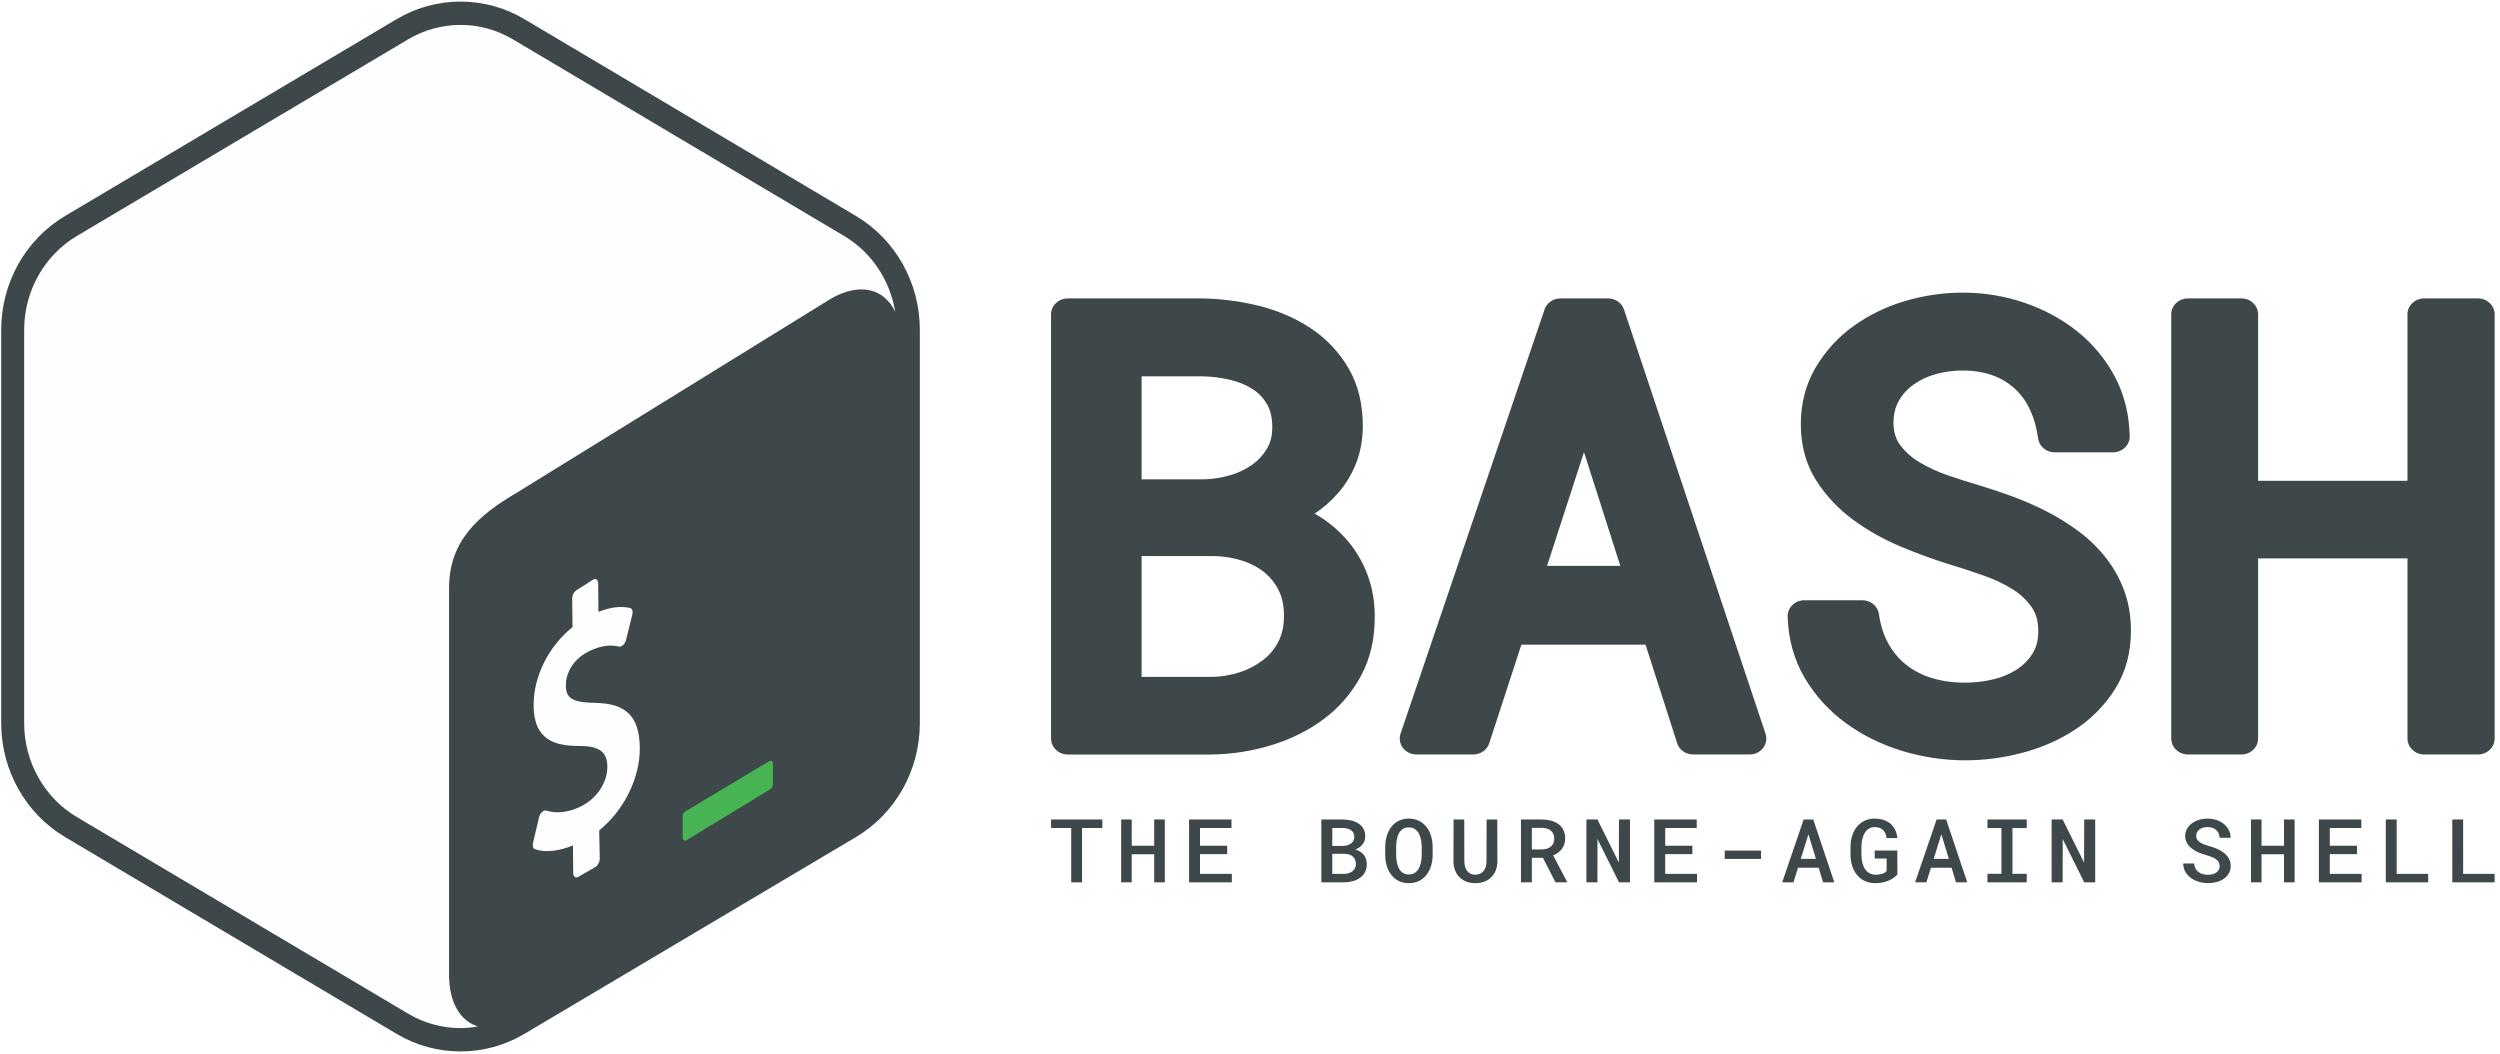
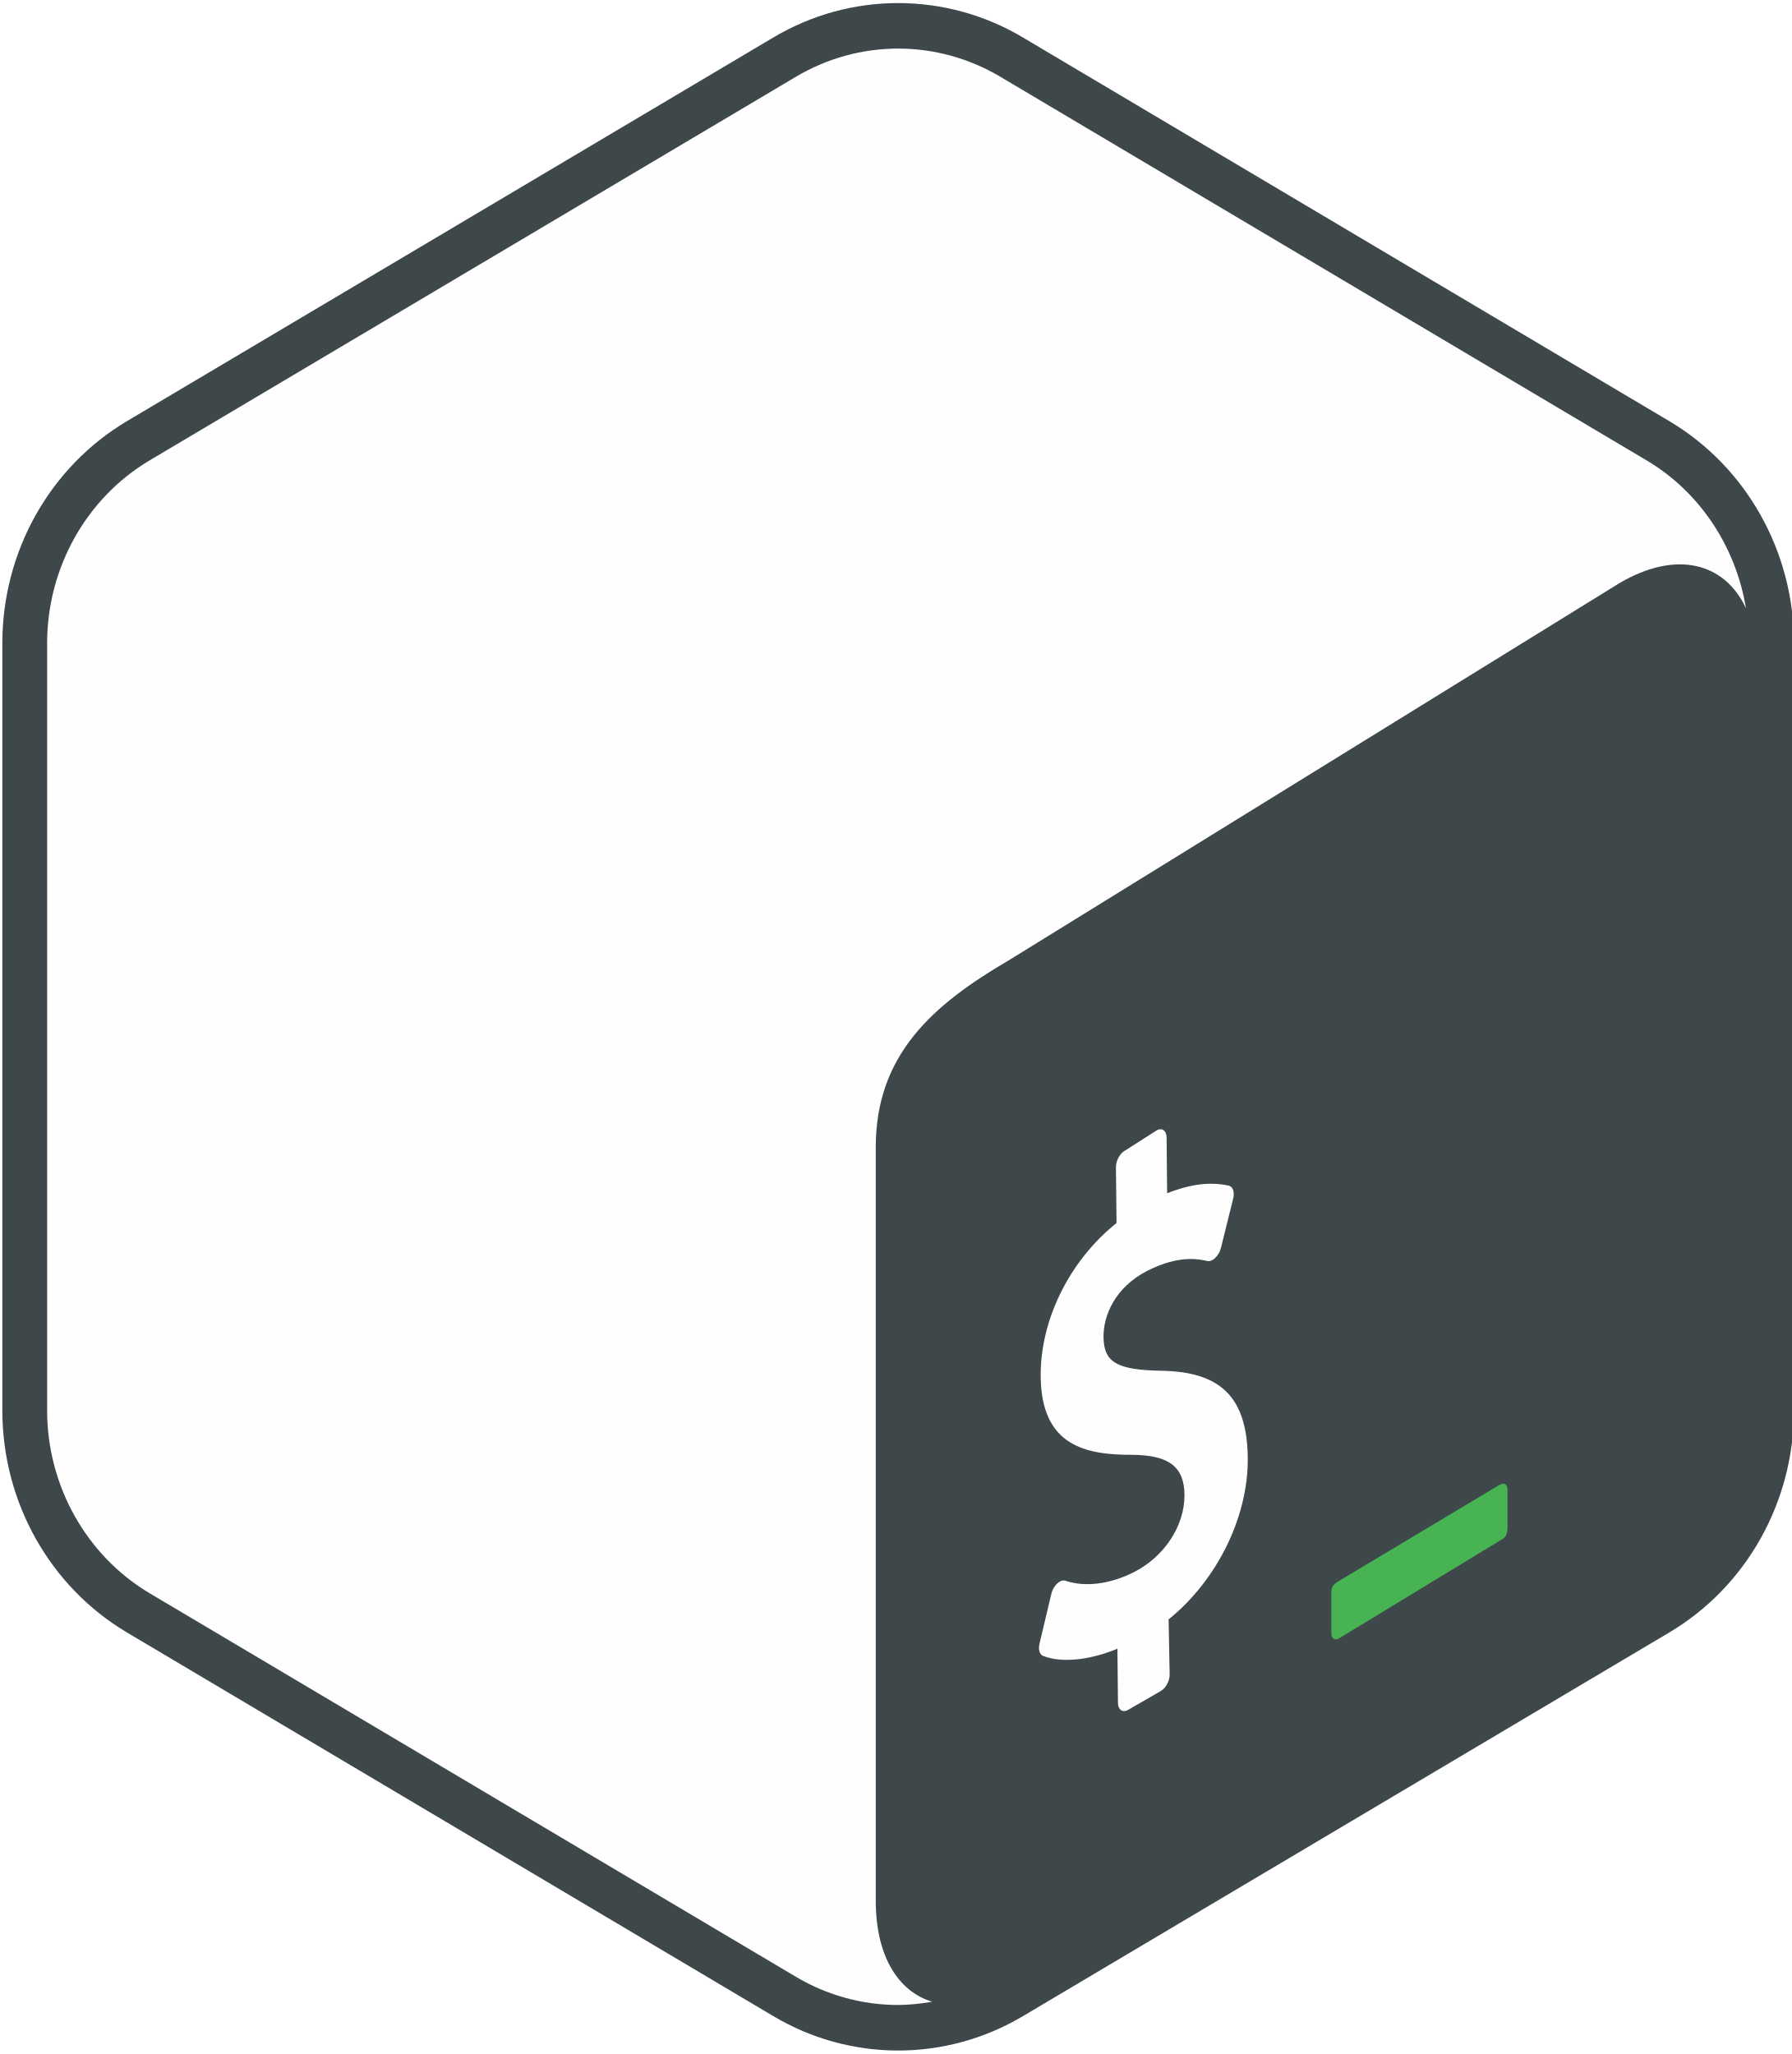
- <svg xmlns="http://www.w3.org/2000/svg" width="216" height="91" viewBox="0 0 216 91">
+ <svg xmlns="http://www.w3.org/2000/svg" viewBox="0 0 79.387 91">
  <g fill="none" fill-rule="evenodd">
    <path d="m73.95 18.657-28.637-17a10.79 10.79 0 0 0-11.05 0l-28.636 17C2.21 20.685.104 24.435.104 28.493v33.998c0 4.057 2.106 7.808 5.524 9.837l28.637 16.996a10.8 10.8 0 0 0 11.047 0l28.637-16.996c3.418-2.03 5.525-5.78 5.525-9.837V28.493c0-4.058-2.107-7.807-5.524-9.836" fill="#FEFEFE" />
    <path d="M35.266 87.583 6.629 70.587c-2.801-1.663-4.541-4.765-4.541-8.097V28.493c0-3.332 1.74-6.434 4.54-8.096L35.266 3.398a8.87 8.87 0 0 1 4.523-1.246c1.585 0 3.149.431 4.523 1.246l28.637 17c2.36 1.4 3.952 3.826 4.4 6.547-.95-2.027-3.092-2.578-5.588-1.12L44.669 42.559c-3.378 1.975-5.87 4.191-5.871 8.264v33.383c-.002 2.44.983 4.02 2.496 4.477a9 9 0 0 1-1.505.146 8.87 8.87 0 0 1-4.523-1.246M73.95 18.656 45.313 1.658A10.8 10.8 0 0 0 39.789.136c-1.908 0-3.816.507-5.525 1.522L5.627 18.656C2.21 20.686.104 24.436.104 28.493V62.49c0 4.057 2.106 7.808 5.524 9.837l28.637 16.998a10.8 10.8 0 0 0 5.524 1.521c1.908 0 3.814-.507 5.523-1.52l28.638-17c3.418-2.029 5.524-5.78 5.524-9.837V28.493c0-4.058-2.106-7.808-5.524-9.837" fill="#3E474A" />
    <path d="m66.443 65.777-7.131 4.268c-.19.11-.328.234-.33.461v1.866c0 .228.154.323.343.212l7.24-4.4c.19-.11.219-.322.22-.549v-1.646c0-.227-.153-.322-.342-.212" fill="#47B353" />
    <path d="M51.258 50.07c.231-.117.421.027.424.33l.024 2.466c1.033-.41 1.93-.52 2.743-.333.176.047.254.287.182.572l-.543 2.186a.94.94 0 0 1-.247.436.6.6 0 0 1-.143.106.32.32 0 0 1-.214.035c-.371-.084-1.253-.277-2.641.426-1.456.737-1.965 2.002-1.955 2.941.012 1.121.587 1.461 2.573 1.495 2.646.044 3.789 1.2 3.817 3.865.027 2.617-1.37 5.427-3.507 7.15l.047 2.441c.003.294-.188.631-.419.748l-1.446.833c-.232.117-.422-.027-.425-.32l-.025-2.403c-1.239.515-2.494.64-3.296.317-.151-.059-.216-.282-.156-.536l.524-2.208a.9.9 0 0 1 .259-.459.6.6 0 0 1 .136-.099.3.3 0 0 1 .233-.025c.864.291 1.969.155 3.032-.383 1.35-.683 2.253-2.06 2.239-3.428-.013-1.24-.685-1.757-2.319-1.769-2.08.006-4.019-.404-4.051-3.466-.026-2.52 1.285-5.144 3.36-6.803l-.026-2.465c-.003-.303.182-.636.42-.756z" fill="#FEFEFE" />
-     <path d="M98.634 48.045h6.31a8.6 8.6 0 0 1 2.48.427c.72.24 1.352.587 1.88 1.03a4.6 4.6 0 0 1 1.21 1.579c.29.619.432 1.353.417 2.208 0 .807-.16 1.526-.474 2.138a4.7 4.7 0 0 1-1.301 1.582 6.7 6.7 0 0 1-2 1.06 8 8 0 0 1-2.426.413h-6.096zm10.84-9.298a4.5 4.5 0 0 1-1.277 1.399 6.3 6.3 0 0 1-1.912.915 8.6 8.6 0 0 1-2.27.354h-5.381v-8.9h5.22c.84.015 1.669.119 2.467.31.734.176 1.386.45 1.936.815.515.34.915.768 1.224 1.304.295.514.445 1.173.445 1.958 0 .724-.148 1.327-.451 1.845m7.036 8.064a10.5 10.5 0 0 0-2.926-2.434 10 10 0 0 0 2.078-1.836 8.8 8.8 0 0 0 1.504-2.515c.365-.931.56-1.966.58-3.086.02-1.942-.386-3.651-1.21-5.081a10.4 10.4 0 0 0-3.271-3.487c-1.32-.88-2.838-1.536-4.516-1.954a21.8 21.8 0 0 0-5.025-.636H92.26c-.8 0-1.45.617-1.45 1.378v36.65c0 .762.65 1.379 1.45 1.379h12.352a18.5 18.5 0 0 0 5.204-.795c1.7-.518 3.229-1.276 4.542-2.255a11.3 11.3 0 0 0 3.228-3.741c.81-1.502 1.212-3.243 1.192-5.16 0-1.24-.201-2.417-.596-3.498a9.9 9.9 0 0 0-1.673-2.93m23.487 2.081h-6.328l3.189-9.827zm.317-22.149c-.191-.572-.75-.96-1.381-.96h-4.103c-.63 0-1.185.385-1.378.954l-12.443 36.652c-.142.42-.065.877.208 1.234.273.356.708.566 1.17.566h4.899c.634 0 1.195-.393 1.383-.969l2.78-8.522h10.726l2.732 8.516c.186.58.749.975 1.386.975h4.87c.463 0 .897-.209 1.17-.564a1.32 1.32 0 0 0 .21-1.23zm41.663 21.485a12.4 12.4 0 0 0-2.302-2.26 19.3 19.3 0 0 0-2.719-1.715 27 27 0 0 0-2.976-1.322 50 50 0 0 0-2.989-1.002 60 60 0 0 1-2.698-.861 12.8 12.8 0 0 1-2.445-1.127 5.8 5.8 0 0 1-1.672-1.484c-.376-.502-.566-1.125-.578-1.882 0-.751.147-1.378.451-1.92a4.3 4.3 0 0 1 1.267-1.413 6.1 6.1 0 0 1 1.918-.91c1.684-.476 3.573-.405 4.939.102a5.7 5.7 0 0 1 1.91 1.15 5.8 5.8 0 0 1 1.304 1.803c.346.737.584 1.577.707 2.495.09.687.707 1.203 1.437 1.203h5.029c.39 0 .762-.148 1.035-.413a1.34 1.34 0 0 0 .413-.992c-.04-1.878-.475-3.612-1.293-5.152a12.5 12.5 0 0 0-3.248-3.906c-1.326-1.057-2.865-1.887-4.573-2.47-3.244-1.103-6.847-1.162-10.29-.143a14.7 14.7 0 0 0-4.47 2.17 11.75 11.75 0 0 0-3.258 3.569c-.852 1.444-1.285 3.093-1.285 4.903 0 1.822.44 3.444 1.304 4.822a12.6 12.6 0 0 0 3.186 3.413c1.245.923 2.64 1.71 4.145 2.34a47 47 0 0 0 4.284 1.56q1.377.42 2.87.939c.906.315 1.746.712 2.496 1.18a5.6 5.6 0 0 1 1.666 1.56c.38.548.566 1.229.566 2.084 0 .76-.159 1.38-.483 1.898a4.5 4.5 0 0 1-1.356 1.388 6.4 6.4 0 0 1-2.012.854c-1.811.444-3.782.374-5.337-.103a6.7 6.7 0 0 1-2.205-1.133 6.1 6.1 0 0 1-1.553-1.83c-.41-.73-.685-1.593-.82-2.564-.096-.685-.71-1.197-1.436-1.197H155.9c-.392 0-.767.15-1.038.417a1.34 1.34 0 0 0-.41 1c.06 1.963.559 3.749 1.483 5.308a13 13 0 0 0 3.542 3.887c1.421 1.04 3.052 1.847 4.846 2.398 1.777.545 3.62.82 5.475.82 1.66 0 3.343-.224 4.999-.667 1.685-.451 3.224-1.137 4.57-2.037a11.5 11.5 0 0 0 3.39-3.48c.9-1.435 1.355-3.122 1.355-5.01 0-1.237-.191-2.393-.57-3.434a10.4 10.4 0 0 0-1.567-2.836m32.112-22.445h-4.633c-.8 0-1.449.616-1.449 1.377V41.54H195.1V27.159c0-.761-.648-1.377-1.448-1.377h-4.607c-.8 0-1.449.616-1.449 1.377v36.652c0 .761.65 1.377 1.45 1.377h4.606c.8 0 1.448-.616 1.448-1.377V48.247h12.906v15.564c0 .761.65 1.377 1.45 1.377h4.632c.8 0 1.45-.616 1.45-1.377V27.159c0-.761-.65-1.377-1.45-1.377M95.243 71.541H93.49v4.69h-.937v-4.69h-1.741v-.739h4.43zm5.397 4.69h-.917v-2.423h-1.941v2.423h-.914v-5.429h.914v2.271h1.94v-2.27h.918zm5.39-2.434h-2.35v1.704h2.75v.73h-3.695v-5.428h3.666v.738h-2.72v1.532h2.348zm9.08-.026v1.73h1.027q.224-.003.408-.065t.318-.17a.78.78 0 0 0 .286-.615 1 1 0 0 0-.067-.367.75.75 0 0 0-.192-.275.9.9 0 0 0-.306-.173 1.3 1.3 0 0 0-.404-.065zm0-.683h.902q.21-.003.394-.054a.9.9 0 0 0 .315-.15.68.68 0 0 0 .29-.571.8.8 0 0 0-.074-.351.65.65 0 0 0-.21-.238 1 1 0 0 0-.32-.136 2 2 0 0 0-.403-.047h-.894zm-.945 3.144v-5.43h1.823q.411.006.77.09.36.087.628.266.269.178.42.456.154.278.15.659a1.07 1.07 0 0 1-.235.687 1.5 1.5 0 0 1-.623.442q.238.064.425.18a1.2 1.2 0 0 1 .504.645q.066.2.067.424 0 .388-.15.682t-.413.492a1.9 1.9 0 0 1-.627.3 3 3 0 0 1-.783.107zm8.671-3.065a3.6 3.6 0 0 0-.06-.608 1.8 1.8 0 0 0-.183-.538 1.1 1.1 0 0 0-.344-.385.9.9 0 0 0-.534-.147.9.9 0 0 0-.529.147 1.1 1.1 0 0 0-.333.386q-.124.238-.172.54-.048.3-.053.605v.7q.004.306.055.607.05.3.174.54t.334.39.528.15q.32 0 .535-.15.211-.15.343-.388a1.8 1.8 0 0 0 .181-.54q.053-.303.057-.609zm.945.7q0 .482-.13.923a2.4 2.4 0 0 1-.386.78 1.9 1.9 0 0 1-.644.536 1.94 1.94 0 0 1-.902.2q-.514 0-.894-.202a1.9 1.9 0 0 1-.635-.538 2.4 2.4 0 0 1-.38-.778 3.3 3.3 0 0 1-.127-.92v-.694q0-.32.057-.626t.169-.577.277-.499a1.76 1.76 0 0 1 .902-.65q.285-.094.627-.094.516 0 .903.202.387.201.645.538.258.339.387.782.13.442.13.924zm5.585-3.064.008 3.635q-.005.419-.141.763-.138.345-.385.59a1.7 1.7 0 0 1-.598.38 2.2 2.2 0 0 1-.785.135q-.425 0-.77-.135a1.7 1.7 0 0 1-.591-.377 1.7 1.7 0 0 1-.384-.59 2.1 2.1 0 0 1-.141-.766l.008-3.635h.925l.007 3.635q.004.25.067.459t.18.359a.8.8 0 0 0 .293.235.9.9 0 0 0 .406.084 1 1 0 0 0 .415-.084.8.8 0 0 0 .302-.236q.12-.15.185-.359.06-.208.066-.457l.008-3.636zm2.986 2.588h.866q.235 0 .432-.063.195-.064.339-.181a.8.8 0 0 0 .22-.288.9.9 0 0 0 .08-.39q0-.227-.075-.401a.8.8 0 0 0-.214-.296.9.9 0 0 0-.34-.18 1.6 1.6 0 0 0-.446-.065h-.862zm.956.723h-.956v2.117h-.941v-5.428h1.803q.44.004.81.107.37.102.64.305.271.203.42.509.15.305.149.716 0 .275-.076.5a1.44 1.44 0 0 1-.543.73 2 2 0 0 1-.423.235l1.207 2.282v.044h-1.003zm7.522 2.117h-.949l-1.858-3.735-.004 3.735h-.953v-5.429h.953l1.851 3.726.008-3.726h.952zm5.394-2.434h-2.35v1.704h2.75v.73h-3.694v-5.428h3.666v.738h-2.721v1.532h2.349zm2.79.413h3.14v-.719h-3.14zm6.572-.003h1.31l-.647-2.129zm1.545.764h-1.784l-.392 1.26h-.973l1.855-5.428h.827l1.82 5.429h-.969zm6.805.582a2 2 0 0 1-.341.302 2.3 2.3 0 0 1-.44.238 3 3 0 0 1-.526.157q-.285.055-.606.055-.514 0-.91-.19a1.9 1.9 0 0 1-.668-.519 2.3 2.3 0 0 1-.416-.778 3.3 3.3 0 0 1-.147-.962v-.67q0-.516.14-.962a2.4 2.4 0 0 1 .407-.78q.265-.333.649-.523.384-.193.878-.193.442.001.792.115.35.117.6.335t.398.531q.147.312.186.701h-.925a1.6 1.6 0 0 0-.11-.395.85.85 0 0 0-.504-.487 1.2 1.2 0 0 0-.421-.065.9.9 0 0 0-.512.14q-.213.14-.354.376a1.8 1.8 0 0 0-.21.548 3.3 3.3 0 0 0-.07.651v.678q.005.34.073.65.069.309.216.545t.378.38q.232.14.557.144.133 0 .275-.016.142-.018.268-.054a1.3 1.3 0 0 0 .234-.095.6.6 0 0 0 .172-.145l.008-1.085h-1.031v-.696h1.952zm3.134-1.346h1.31l-.646-2.129zm1.546.764h-1.784l-.392 1.26h-.973l1.855-5.428h.827l1.82 5.429h-.97zm3.099-4.168h3.396v.742h-1.235v3.949h1.235v.737h-3.396v-.737h1.208v-3.95h-1.208zm9.31 5.428h-.949l-1.858-3.735-.004 3.735h-.953v-5.429h.953l1.851 3.726.008-3.726h.952zm10.755-1.398a.7.7 0 0 0-.084-.34.8.8 0 0 0-.24-.26 1.7 1.7 0 0 0-.368-.196 5 5 0 0 0-.465-.155 5 5 0 0 1-.664-.23 2.6 2.6 0 0 1-.584-.338 1.7 1.7 0 0 1-.416-.467 1.2 1.2 0 0 1-.16-.616q0-.35.16-.629.16-.276.425-.47a2 2 0 0 1 .62-.3 2.6 2.6 0 0 1 1.508.017q.358.122.627.34.268.218.425.521.157.305.16.674h-.94a1.3 1.3 0 0 0-.092-.375.9.9 0 0 0-.204-.293.9.9 0 0 0-.32-.19 1.3 1.3 0 0 0-.435-.067q-.212 0-.392.052a.9.9 0 0 0-.312.153.68.68 0 0 0-.28.563q0 .19.102.33a1 1 0 0 0 .266.244q.165.105.379.181t.445.14q.357.1.682.248.326.147.573.354t.392.48q.144.27.145.622 0 .361-.161.637a1.4 1.4 0 0 1-.431.462 2 2 0 0 1-.627.282 2.9 2.9 0 0 1-1.267.046 2.4 2.4 0 0 1-.937-.385 1.8 1.8 0 0 1-.355-.332 1.5 1.5 0 0 1-.327-.934h.944q.02.245.114.428a.9.9 0 0 0 .25.304q.159.122.368.184.21.06.464.061.213 0 .396-.048.184-.049.322-.144a.7.7 0 0 0 .216-.236.64.64 0 0 0 .078-.318m6.475 1.398h-.917v-2.423h-1.941v2.423h-.914v-5.429h.914v2.271h1.941v-2.27h.917zm5.39-2.434h-2.35v1.704h2.75v.73h-3.694v-5.428h3.666v.738h-2.721v1.532h2.349zm3.428 1.704h2.721v.73h-3.662v-5.428h.941zm5.743 0h2.72v.73h-3.661v-5.428h.94z" fill="#3E474A" />
  </g>
</svg>
